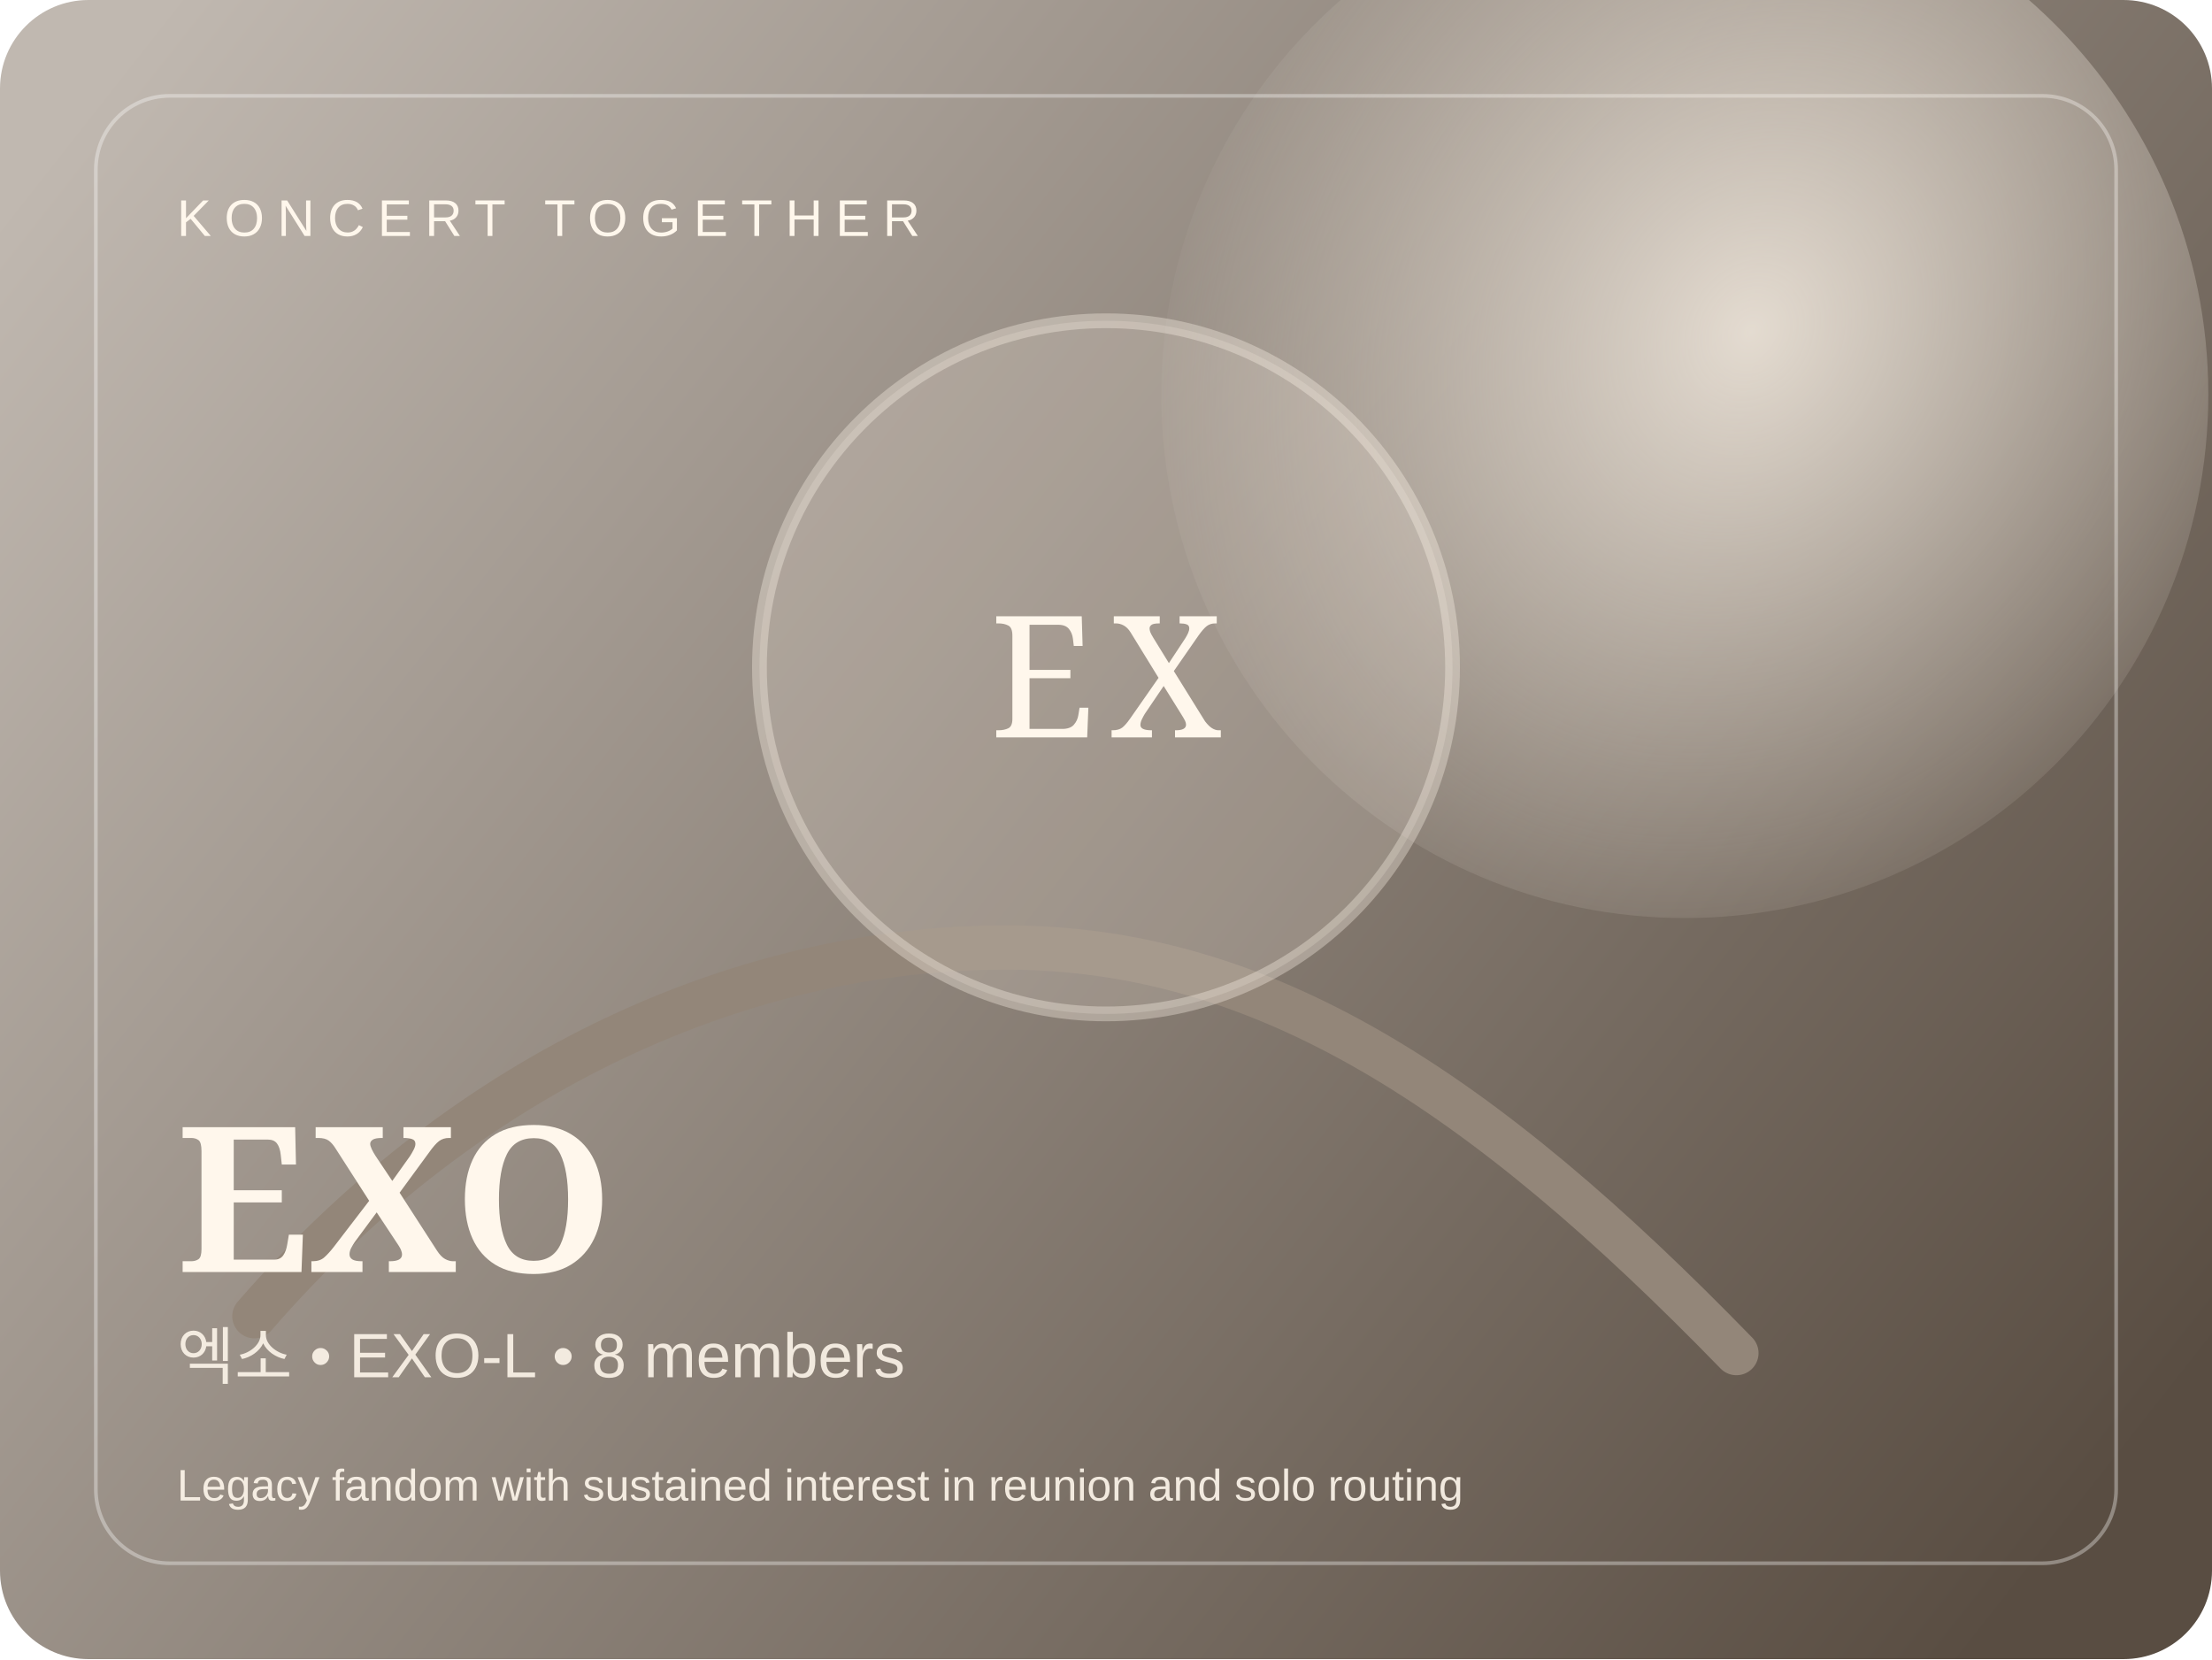
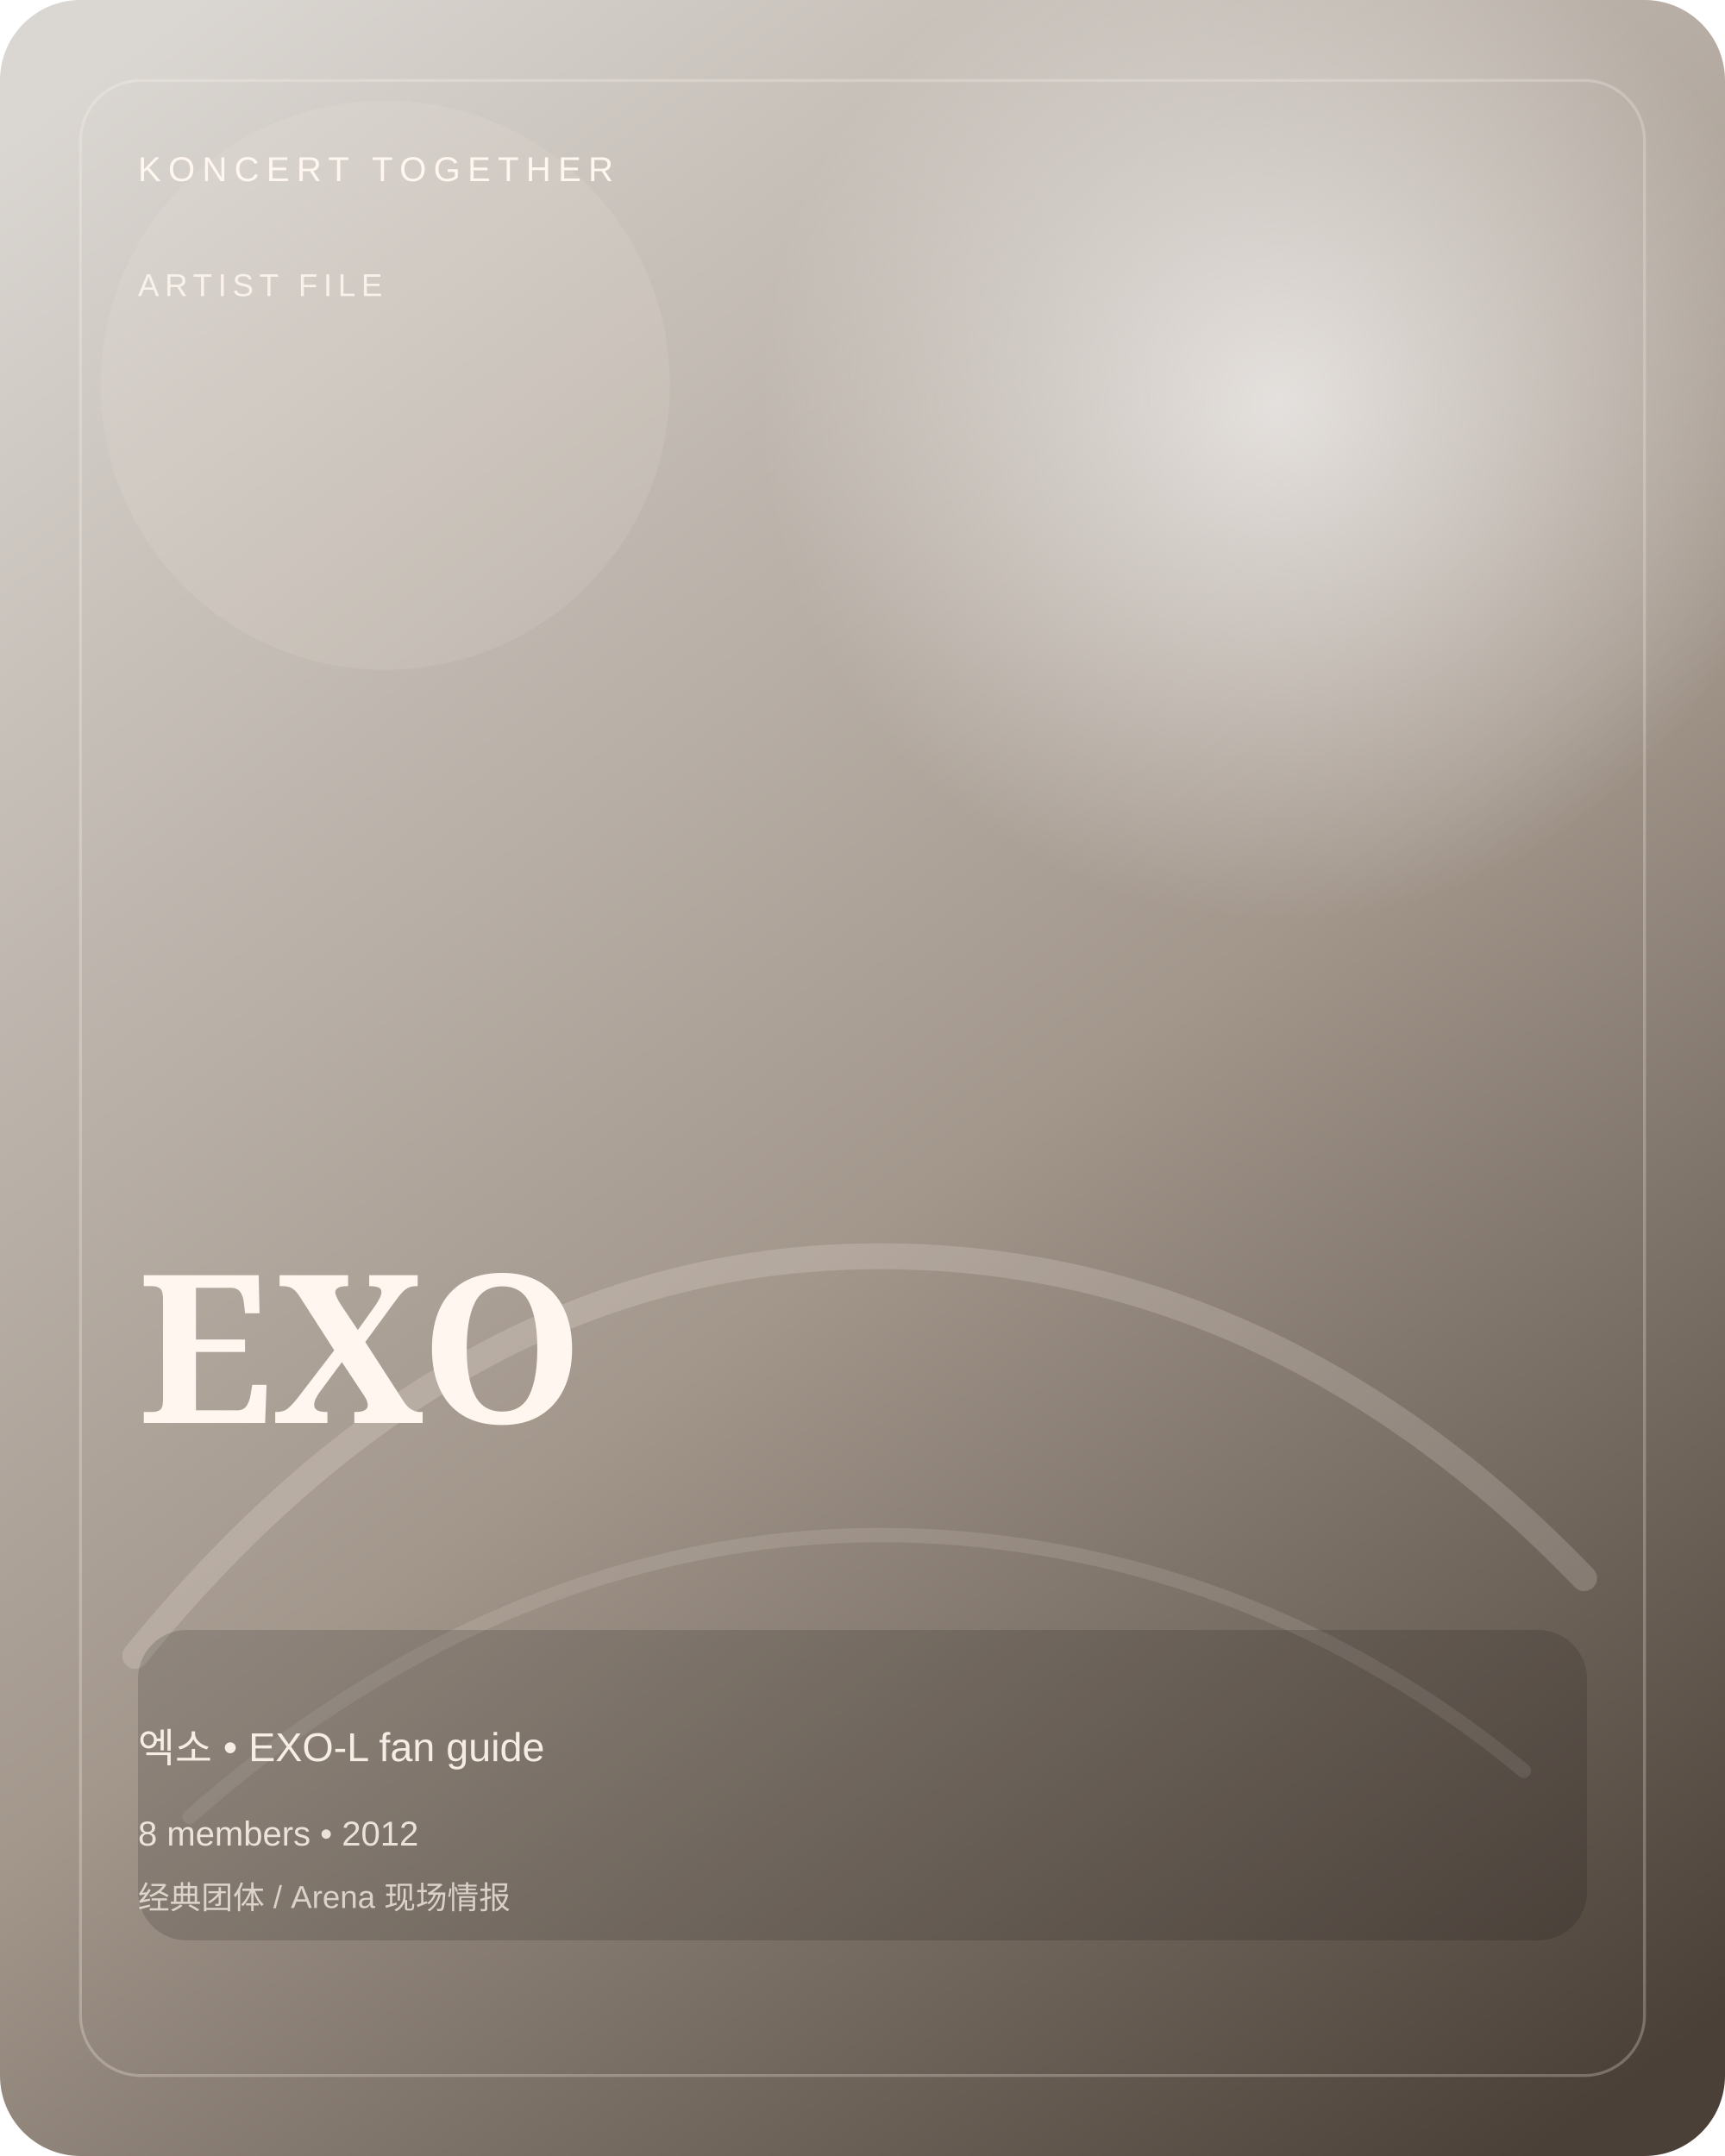
- <svg xmlns="http://www.w3.org/2000/svg" width="1200" height="900" viewBox="0 0 1200 900" fill="none">
+ <svg xmlns="http://www.w3.org/2000/svg" width="1200" height="1500" viewBox="0 0 1200 1500" fill="none">
  <defs>
-     <linearGradient id="bg" x1="60" y1="40" x2="1100" y2="860" gradientUnits="userSpaceOnUse">
-       <stop stop-color="#c0b8b0" />
-       <stop offset="1" stop-color="#594d42" />
+     <linearGradient id="bg" x1="80" y1="40" x2="1120" y2="1460" gradientUnits="userSpaceOnUse">
+       <stop stop-color="#dad6d1" />
+       <stop offset="0.55" stop-color="#a3978c" />
+       <stop offset="1" stop-color="#4a4037" />
    </linearGradient>
-     <radialGradient id="halo" cx="0" cy="0" r="1" gradientUnits="userSpaceOnUse" gradientTransform="translate(950 180) rotate(120) scale(380 320)">
-       <stop stop-color="#FFF7EC" stop-opacity="0.78" />
-       <stop offset="1" stop-color="#FFF7EC" stop-opacity="0" />
+     <radialGradient id="halo" cx="0" cy="0" r="1" gradientUnits="userSpaceOnUse" gradientTransform="translate(890 280) rotate(90) scale(360 360)">
+       <stop stop-color="#edeae8" stop-opacity="0.85" />
+       <stop offset="1" stop-color="#edeae8" stop-opacity="0" />
    </radialGradient>
  </defs>
-   <rect width="1200" height="900" rx="48" fill="url(#bg)" />
-   <rect x="52" y="52" width="1096" height="796" rx="40" stroke="rgba(255,255,255,0.34)" stroke-width="2" />
-   <circle cx="914" cy="214" r="284" fill="url(#halo)" />
-   <path d="M138 714C256 578 406 514 546 514C686 514 804 592 942 734" stroke="#938679" stroke-width="24" stroke-linecap="round" />
-   <circle cx="600" cy="362" r="188" fill="rgba(255,247,236,0.18)" stroke="rgba(255,247,236,0.34)" stroke-width="8" />
-   <text x="600" y="400" text-anchor="middle" fill="#FFF7EC" font-size="92" font-family="Georgia, serif" letter-spacing="8">EX</text>
-   <text x="96" y="128" fill="#FFF7EC" font-size="28" font-family="Arial, sans-serif" letter-spacing="7">KONCERT TOGETHER</text>
-   <text x="96" y="690" fill="#FFF7EC" font-size="110" font-family="Georgia, serif" font-weight="700">EXO</text>
-   <text x="96" y="748" fill="#FFF7EC" font-size="34" font-family="Arial, sans-serif" opacity="0.88">엑소  •  EXO-L  •  8 members</text>
-   <text x="96" y="814" fill="#FFF7EC" font-size="24" font-family="Arial, sans-serif" opacity="0.9">Legacy fandom with sustained interest in reunion and solo routing</text>
+   <rect width="1200" height="1500" rx="56" fill="url(#bg)" />
+   <rect x="56" y="56" width="1088" height="1388" rx="42" stroke="rgba(255,247,239,0.26)" stroke-width="2" />
+   <circle cx="890" cy="280" r="360" fill="url(#halo)" />
+   <circle cx="268" cy="268" r="198" fill="rgba(255,247,239,0.10)" />
+   <path d="M94 1152C234 980 402 874 612 874C786 874 954 944 1102 1098" stroke="rgba(255,247,239,0.18)" stroke-width="18" stroke-linecap="round" />
+   <path d="M132 1264C286 1128 452 1068 612 1068C760 1068 920 1116 1060 1232" stroke="rgba(255,247,239,0.12)" stroke-width="10" stroke-linecap="round" />
+   <text x="96" y="126" fill="#FFF7EF" font-size="24" font-family="Arial, sans-serif" letter-spacing="5">KONCERT TOGETHER</text>
+   <text x="96" y="206" fill="#FFF7EF" font-size="22" font-family="Arial, sans-serif" opacity="0.86" letter-spacing="4">ARTIST FILE</text>
+   <rect x="96" y="1134" width="1008" height="216" rx="34" fill="rgba(18,15,14,0.16)" />
+   <text x="96" y="990" fill="#FFF7EF" font-size="144" font-family="Georgia, serif" font-weight="700">
+     <tspan x="96" dy="0">EXO</tspan>
+   </text>
+   <text x="96" y="1226" fill="#FFF7EF" font-size="28" font-family="Arial, sans-serif" opacity="0.92">엑소  •  EXO-L fan guide</text>
+   <text x="96" y="1284" fill="#FFF7EF" font-size="24" font-family="Arial, sans-serif" opacity="0.84">8 members  •  2012</text>
+   <text x="96" y="1328" fill="#FFF7EF" font-size="22" font-family="Arial, sans-serif" opacity="0.72">经典团体 / Arena 现场情报</text>
</svg>
